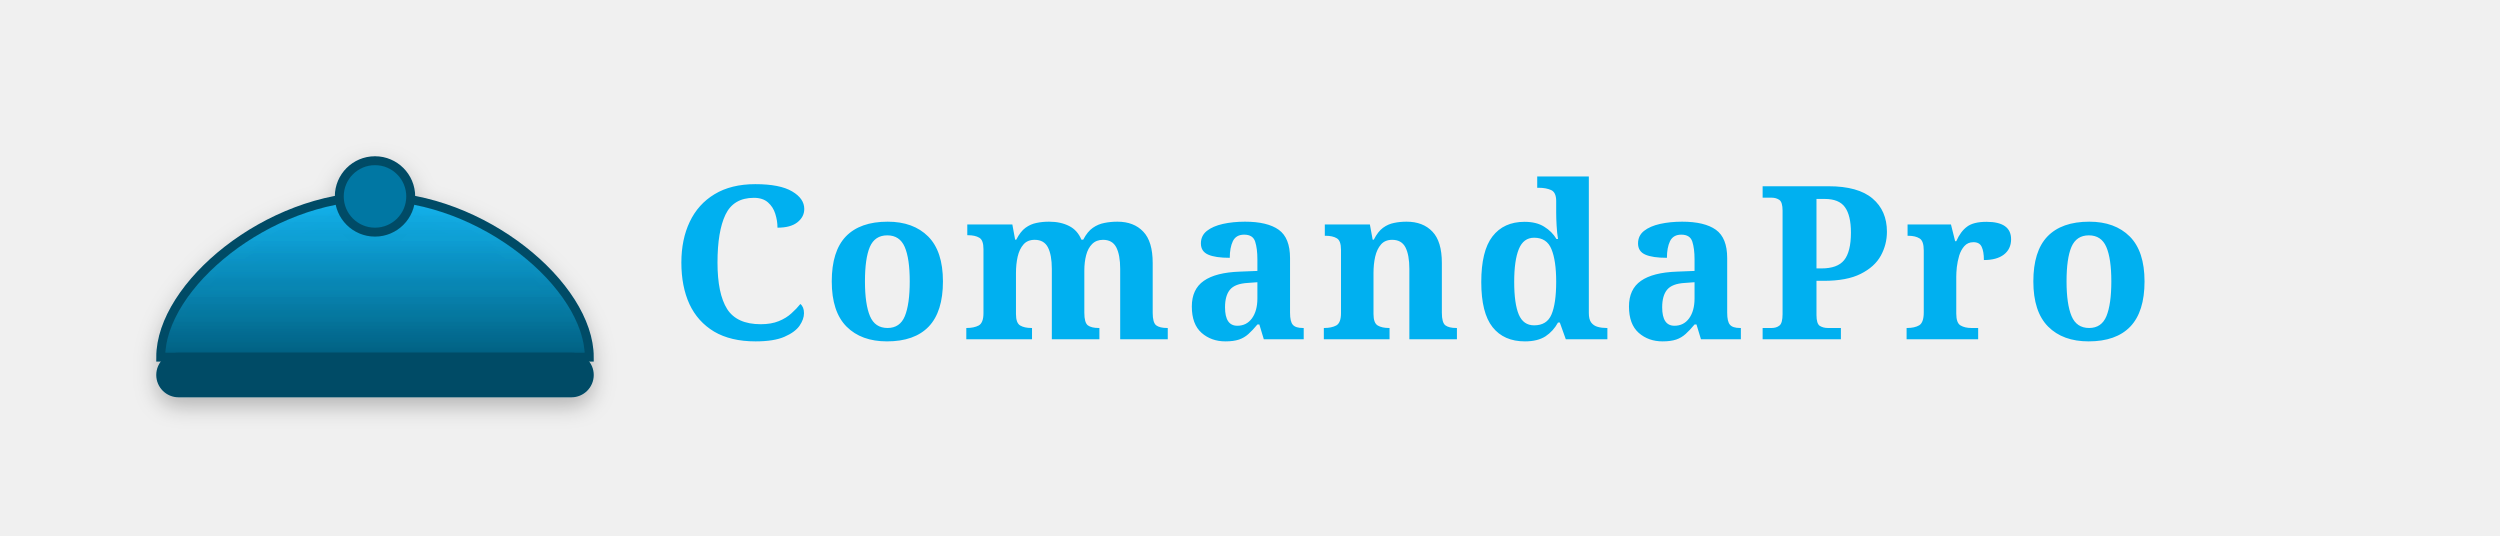
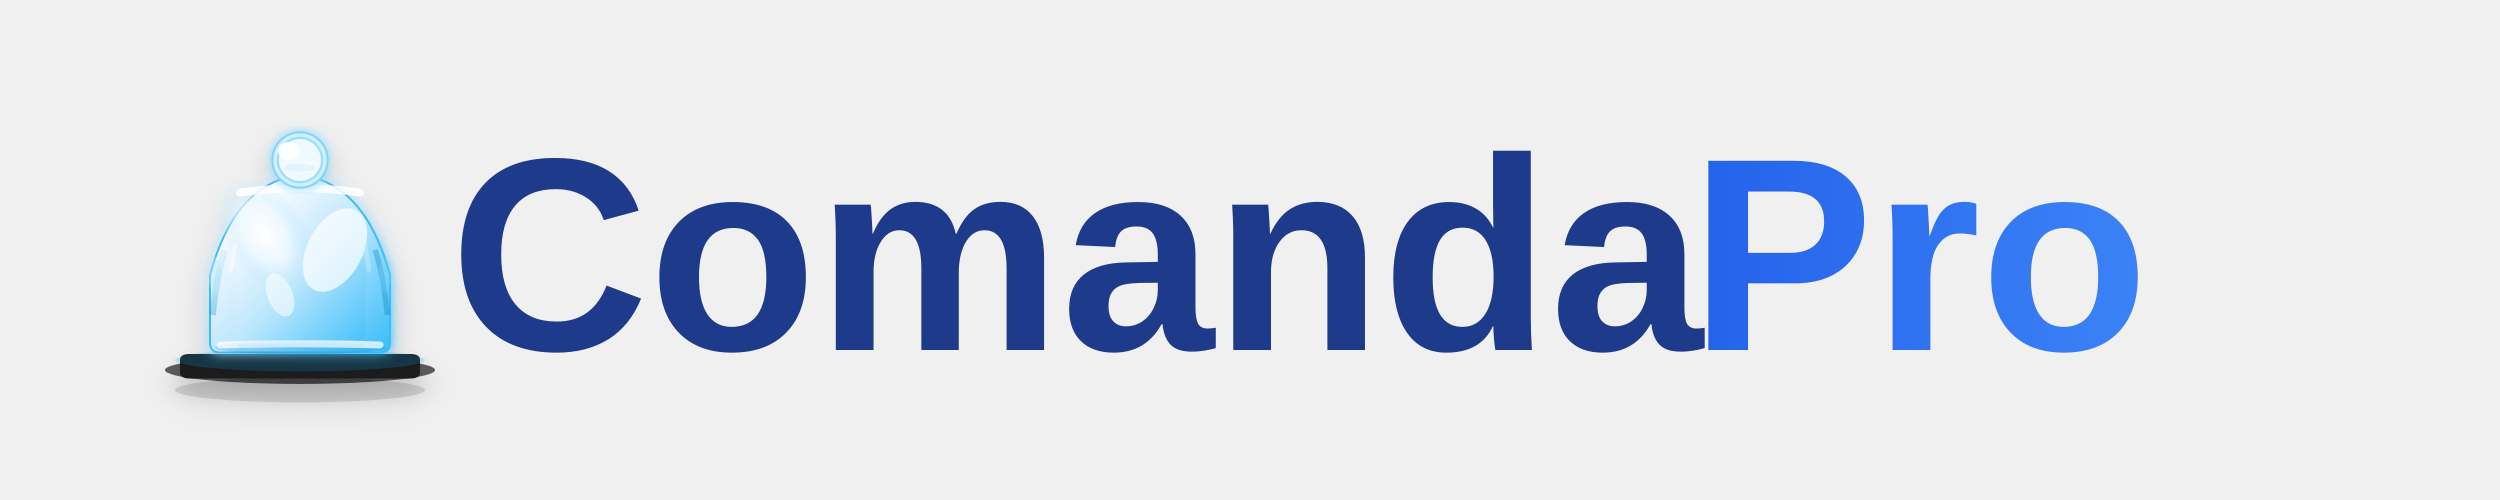
- <svg xmlns="http://www.w3.org/2000/svg" width="280" height="60" viewBox="0 0 280 60">
+ <svg xmlns="http://www.w3.org/2000/svg" width="350" height="70" viewBox="0 0 480 100">
  <defs>
-     <linearGradient id="bellGradient" x1="0" y1="0" x2="0" y2="1">
-       <stop offset="0%" stop-color="#00b0f0" stop-opacity="0.9" />
-       <stop offset="100%" stop-color="#005f80" />
+     <linearGradient id="chromeCeleste" x1="0%" y1="0%" x2="100%" y2="100%">
+       <stop offset="0%" style="stop-color:#F0F9FF;stop-opacity:1" />
+       <stop offset="15%" style="stop-color:#FFFFFF;stop-opacity:1" />
+       <stop offset="35%" style="stop-color:#E0F2FE;stop-opacity:1" />
+       <stop offset="55%" style="stop-color:#BAE6FD;stop-opacity:1" />
+       <stop offset="75%" style="stop-color:#7DD3FC;stop-opacity:1" />
+       <stop offset="100%" style="stop-color:#38BDF8;stop-opacity:1" />
    </linearGradient>
-     <filter id="bellShadow" x="-50%" y="-50%" width="200%" height="200%">
-       <feDropShadow dx="0" dy="1" stdDeviation="1.2" flood-opacity="0.25" />
+     <radialGradient id="shineWhite">
+       <stop offset="0%" style="stop-color:#FFFFFF;stop-opacity:1" />
+       <stop offset="50%" style="stop-color:#F0F9FF;stop-opacity:0.8" />
+       <stop offset="100%" style="stop-color:#BAE6FD;stop-opacity:0" />
+     </radialGradient>
+     <linearGradient id="shadowCeleste" x1="0%" y1="0%" x2="0%" y2="100%">
+       <stop offset="0%" style="stop-color:#7DD3FC;stop-opacity:0.3" />
+       <stop offset="100%" style="stop-color:#0284C7;stop-opacity:0.6" />
+     </linearGradient>
+     <radialGradient id="buttonChrome">
+       <stop offset="0%" style="stop-color:#FFFFFF;stop-opacity:1" />
+       <stop offset="40%" style="stop-color:#E0F2FE;stop-opacity:1" />
+       <stop offset="100%" style="stop-color:#7DD3FC;stop-opacity:1" />
+     </radialGradient>
+     <linearGradient id="textGradientPro" x1="0%" y1="0%" x2="100%" y2="0%">
+       <stop offset="0%" style="stop-color:#2563EB;stop-opacity:1" />
+       <stop offset="100%" style="stop-color:#3B82F6;stop-opacity:1" />
+     </linearGradient>
+     <filter id="softShadow">
+       <feGaussianBlur in="SourceAlpha" stdDeviation="2.5" />
+       <feOffset dx="0" dy="3" result="offsetblur" />
+       <feComponentTransfer>
+         <feFuncA type="linear" slope="0.2" />
+       </feComponentTransfer>
+       <feMerge>
+         <feMergeNode />
+         <feMergeNode in="SourceGraphic" />
+       </feMerge>
+     </filter>
+     <filter id="metallicGlow">
+       <feGaussianBlur stdDeviation="1.2" result="coloredBlur" />
+       <feMerge>
+         <feMergeNode in="coloredBlur" />
+         <feMergeNode in="SourceGraphic" />
+       </feMerge>
    </filter>
  </defs>
-   <g filter="url(#bellShadow)" stroke="#004c66" stroke-width="1" fill="url(#bellGradient)">
-     <path d="M18 40c0-8 12-18 24-18s24 10 24 18H18z" rx="3" />
-     <rect x="18" y="40" width="48" height="4" rx="2" fill="#004c66" />
-     <circle cx="42" cy="22" r="4" fill="#0077a3" />
+   <g transform="translate(20, 20)" filter="url(#softShadow)">
+     <ellipse cx="30" cy="58" rx="25" ry="2.5" fill="#000000" opacity="0.12" />
+     <ellipse cx="30" cy="54" rx="27" ry="2.8" fill="#1a1a1a" opacity="0.7" />
+     <path d="M 6 52 Q 6 50.8 8 50.8 L 52 50.8 Q 54 50.8 54 52 L 54 54.5 Q 54 55.7 52 55.7 L 8 55.7 Q 6 55.7 6 54.5 Z" fill="#1a1a1a" />
+     <ellipse cx="30" cy="52" rx="25" ry="2.3" fill="#0EA5E9" opacity="0.2" />
+     <path d="M 30 15 Q 17 16.5 12 35 L 12 48.5 Q 12 50.5 14 50.5 L 46 50.5 Q 48 50.5 48 48.5 L 48 35 Q 43 16.5 30 15 Z" fill="url(#chromeCeleste)" stroke="#38BDF8" stroke-width="0.4" filter="url(#metallicGlow)" />
+     <path d="M 30 17.5 Q 20 18.8 17 33 L 17 46.5 Q 17 48 18.5 48 L 41.5 48 Q 43 48 43 46.5 L 43 33 Q 40 18.8 30 17.5 Z" fill="url(#chromeCeleste)" opacity="0.35" />
+     <ellipse cx="23" cy="27" rx="8" ry="13" fill="url(#shineWhite)" opacity="1" transform="rotate(-32 23 27)" />
+     <ellipse cx="37" cy="30" rx="5.5" ry="9" fill="white" opacity="0.7" transform="rotate(28 37 30)" />
+     <ellipse cx="26" cy="39" rx="2.5" ry="4.5" fill="white" opacity="0.55" transform="rotate(-22 26 39)" />
+     <path d="M 15 30 Q 13.5 34 12.5 43" stroke="url(#shadowCeleste)" stroke-width="1.3" opacity="0.5" fill="none" />
+     <path d="M 45 30 Q 46.5 34 47.5 43" stroke="#0284C7" stroke-width="1.1" opacity="0.35" fill="none" />
+     <path d="M 18 18.5 Q 30 16.8 42 18.5" stroke="white" stroke-width="1.6" opacity="0.85" fill="none" stroke-linecap="round" />
+     <circle cx="30" cy="12" r="5.5" fill="url(#buttonChrome)" stroke="#7DD3FC" stroke-width="0.45" filter="url(#metallicGlow)" />
+     <circle cx="30" cy="12" r="4.2" fill="#F0F9FF" />
+     <ellipse cx="27.8" cy="10.2" rx="2.2" ry="1.8" fill="white" opacity="0.95" />
+     <circle cx="31.5" cy="13" r="0.9" fill="white" opacity="0.65" />
+     <circle cx="30" cy="12" r="5" fill="none" stroke="white" stroke-width="0.7" opacity="0.6" />
+     <ellipse cx="30" cy="13.5" rx="3" ry="0.8" fill="#BAE6FD" opacity="0.3" />
+     <ellipse cx="30" cy="49.5" rx="17" ry="1.4" fill="#0284C7" opacity="0.25" />
+     <path d="M 14 49 Q 30 48.5 46 49" stroke="white" stroke-width="1.4" opacity="0.75" fill="none" stroke-linecap="round" />
+     <path d="M 18 49.2 Q 30 48.8 42 49.2" stroke="#BAE6FD" stroke-width="0.8" opacity="0.5" fill="none" stroke-linecap="round" />
+     <path d="M 17 29 L 16.2 34" stroke="white" stroke-width="0.9" opacity="0.45" stroke-linecap="round" />
+     <path d="M 43 29 L 43.8 34" stroke="#E0F2FE" stroke-width="0.9" opacity="0.35" stroke-linecap="round" />
+     <ellipse cx="13" cy="35" rx="1.3" ry="3.5" fill="#BAE6FD" opacity="0.4" />
+     <ellipse cx="47" cy="35" rx="1.3" ry="3.5" fill="#7DD3FC" opacity="0.3" />
  </g>
-   <text x="75" y="38" font-family="Georgia, serif" font-size="24" font-weight="bold" letter-spacing="1" fill="#00b0f0">
-     ComandaPro
-   </text>
+   <text x="80" y="70" font-family="Arial, Helvetica, sans-serif" font-size="55" font-weight="700" fill="#1E3A8A">Comanda</text>
+   <text x="328" y="70" font-family="Arial, Helvetica, sans-serif" font-size="55" font-weight="700" fill="url(#textGradientPro)">Pro</text>
</svg>
